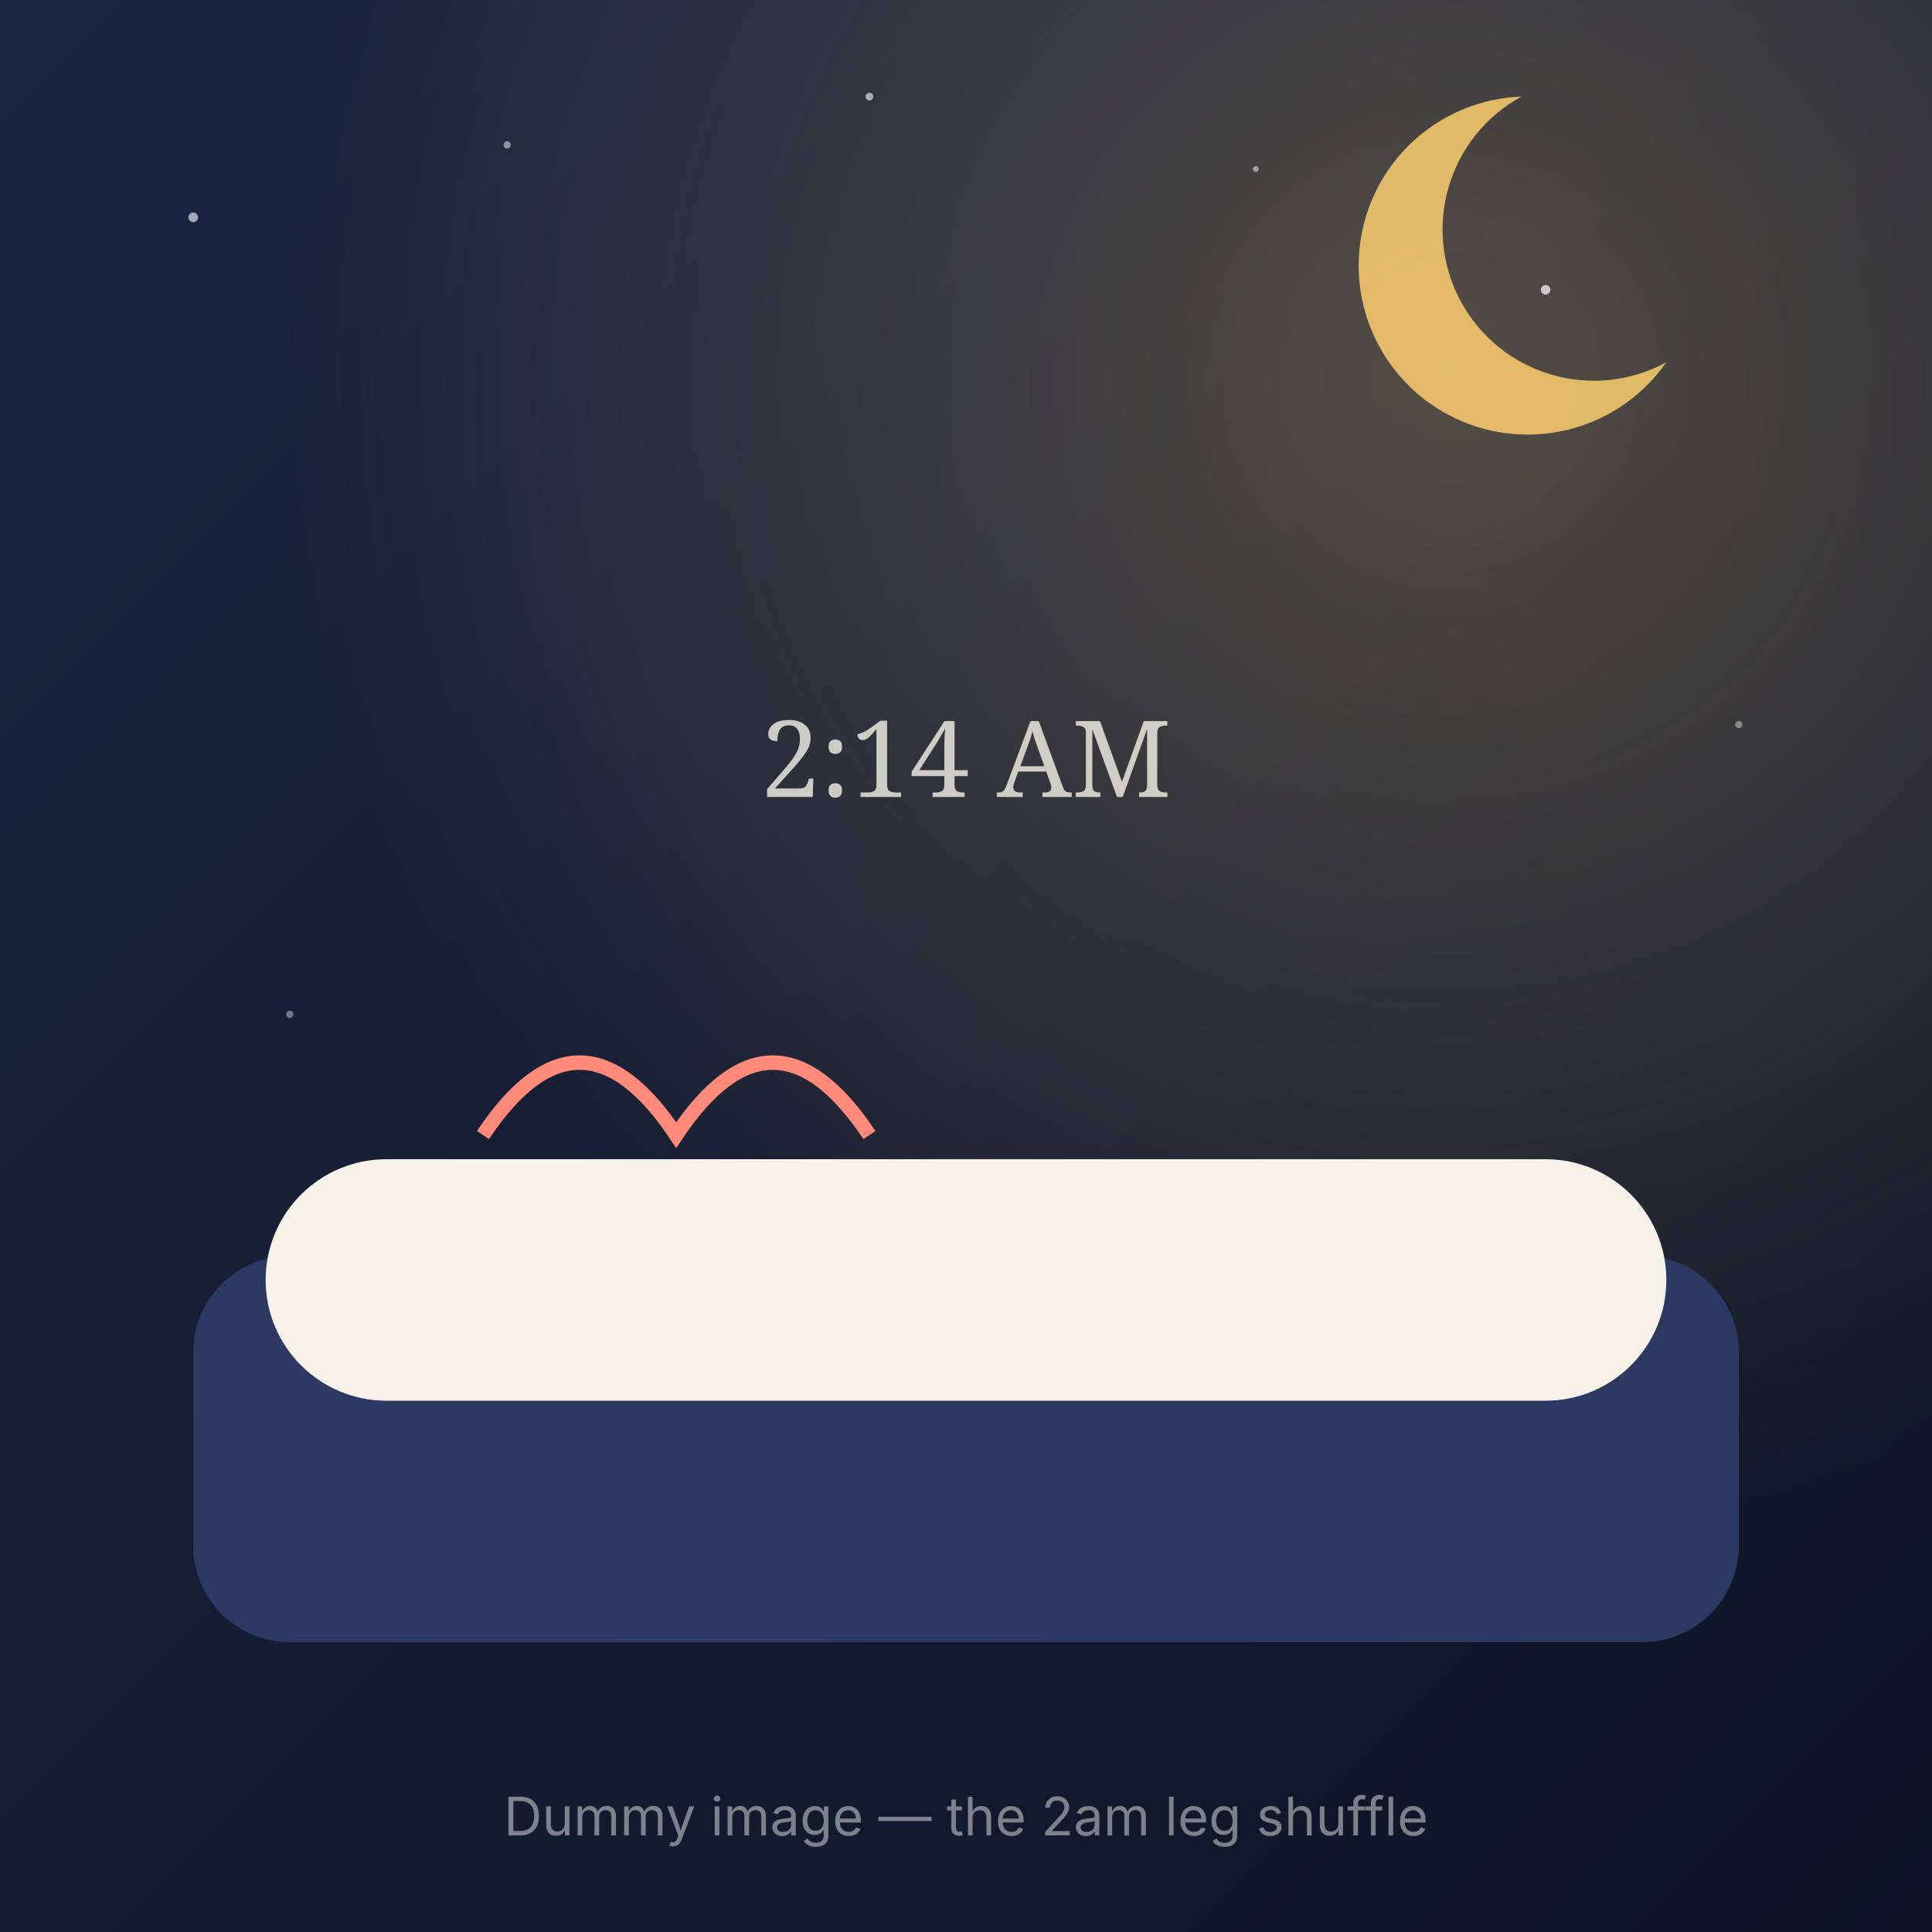
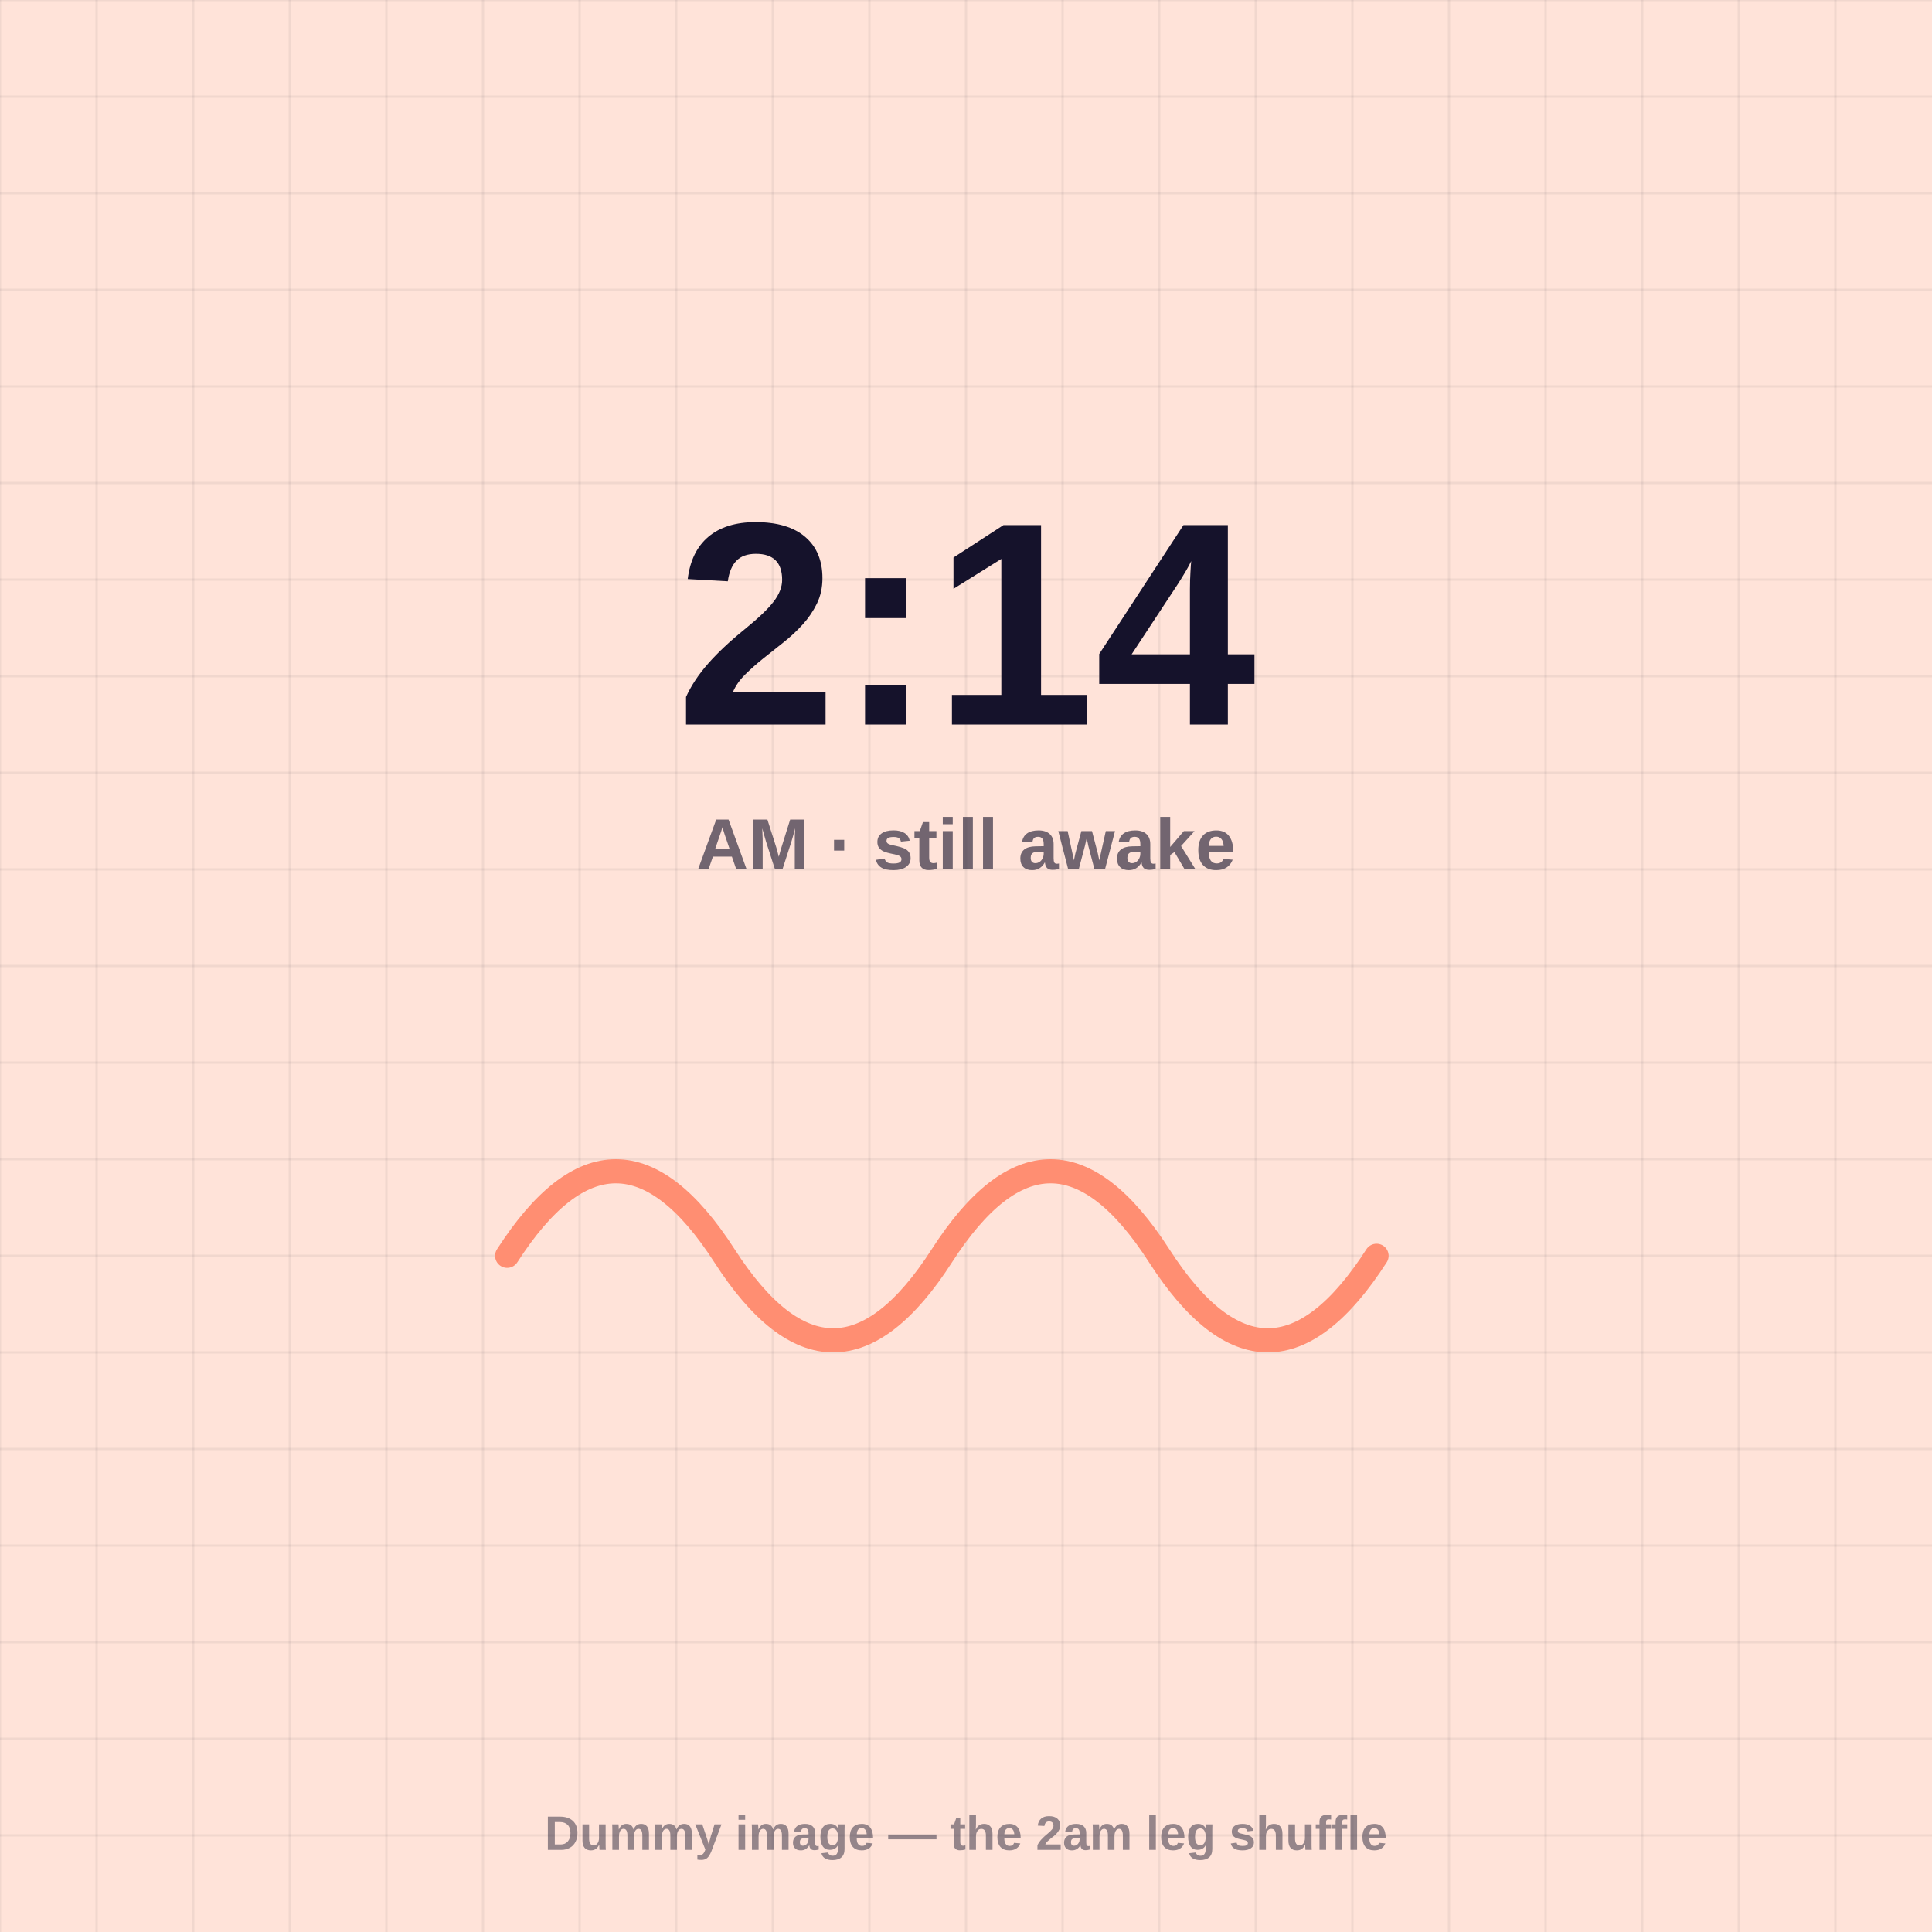
<svg xmlns="http://www.w3.org/2000/svg" viewBox="0 0 800 800" width="800" height="800">
-   <defs>
-     <linearGradient id="g" x1="0" y1="0" x2="1" y2="1">
-       <stop offset="0" stop-color="#1c2642" />
-       <stop offset="1" stop-color="#0e1424" />
-     </linearGradient>
-     <radialGradient id="glow" cx="0.75" cy="0.2" r="0.6">
-       <stop offset="0" stop-color="#f2c66d" stop-opacity=".28" />
-       <stop offset="1" stop-color="#f2c66d" stop-opacity="0" />
-     </radialGradient>
-   </defs>
-   <rect width="800" height="800" fill="url(#g)" />
-   <rect width="800" height="800" fill="url(#glow)" />
-   <circle cx="80" cy="90" r="2" fill="#fff" opacity="0.6" />
-   <circle cx="210" cy="60" r="1.5" fill="#fff" opacity="0.5" />
-   <circle cx="640" cy="120" r="2" fill="#fff" opacity="0.7" />
-   <circle cx="720" cy="300" r="1.5" fill="#fff" opacity="0.4" />
-   <circle cx="120" cy="420" r="1.5" fill="#fff" opacity="0.4" />
-   <circle cx="520" cy="70" r="1.2" fill="#fff" opacity="0.5" />
-   <circle cx="360" cy="40" r="1.6" fill="#fff" opacity="0.6" />
-   <path d="M690 150a70 70 0 1 1-60-110 56 56 0 0 0 60 110z" fill="#f2c66d" opacity=".9" />
-   <rect x="80" y="520" width="640" height="160" rx="40" fill="#2b3963" />
-   <rect x="110" y="480" width="580" height="100" rx="50" fill="#f6f2ea" />
-   <path d="M200 470 q40 -60 80 0 q40 -60 80 0" stroke="#ff8a7a" stroke-width="6" fill="none" />
-   <text x="400" y="330" font-family="Georgia,serif" font-size="44" fill="#f6f2ea" text-anchor="middle" opacity=".8">2:14 AM</text>
-   <text x="400.0" y="760" font-family="Inter,Arial,sans-serif" font-size="22" fill="#fff" opacity=".45" text-anchor="middle">Dummy image — the 2am leg shuffle</text>
+   <rect width="800" height="800" fill="#ffe3d9" />
+   <path d="M0 0V800" stroke="#15122b" stroke-opacity=".06" />
+   <path d="M40 0V800" stroke="#15122b" stroke-opacity=".06" />
+   <path d="M80 0V800" stroke="#15122b" stroke-opacity=".06" />
+   <path d="M120 0V800" stroke="#15122b" stroke-opacity=".06" />
+   <path d="M160 0V800" stroke="#15122b" stroke-opacity=".06" />
+   <path d="M200 0V800" stroke="#15122b" stroke-opacity=".06" />
+   <path d="M240 0V800" stroke="#15122b" stroke-opacity=".06" />
+   <path d="M280 0V800" stroke="#15122b" stroke-opacity=".06" />
+   <path d="M320 0V800" stroke="#15122b" stroke-opacity=".06" />
+   <path d="M360 0V800" stroke="#15122b" stroke-opacity=".06" />
+   <path d="M400 0V800" stroke="#15122b" stroke-opacity=".06" />
+   <path d="M440 0V800" stroke="#15122b" stroke-opacity=".06" />
+   <path d="M480 0V800" stroke="#15122b" stroke-opacity=".06" />
+   <path d="M520 0V800" stroke="#15122b" stroke-opacity=".06" />
+   <path d="M560 0V800" stroke="#15122b" stroke-opacity=".06" />
+   <path d="M600 0V800" stroke="#15122b" stroke-opacity=".06" />
+   <path d="M640 0V800" stroke="#15122b" stroke-opacity=".06" />
+   <path d="M680 0V800" stroke="#15122b" stroke-opacity=".06" />
+   <path d="M720 0V800" stroke="#15122b" stroke-opacity=".06" />
+   <path d="M760 0V800" stroke="#15122b" stroke-opacity=".06" />
+   <path d="M0 0H800" stroke="#15122b" stroke-opacity=".06" />
+   <path d="M0 40H800" stroke="#15122b" stroke-opacity=".06" />
+   <path d="M0 80H800" stroke="#15122b" stroke-opacity=".06" />
+   <path d="M0 120H800" stroke="#15122b" stroke-opacity=".06" />
+   <path d="M0 160H800" stroke="#15122b" stroke-opacity=".06" />
+   <path d="M0 200H800" stroke="#15122b" stroke-opacity=".06" />
+   <path d="M0 240H800" stroke="#15122b" stroke-opacity=".06" />
+   <path d="M0 280H800" stroke="#15122b" stroke-opacity=".06" />
+   <path d="M0 320H800" stroke="#15122b" stroke-opacity=".06" />
+   <path d="M0 360H800" stroke="#15122b" stroke-opacity=".06" />
+   <path d="M0 400H800" stroke="#15122b" stroke-opacity=".06" />
+   <path d="M0 440H800" stroke="#15122b" stroke-opacity=".06" />
+   <path d="M0 480H800" stroke="#15122b" stroke-opacity=".06" />
+   <path d="M0 520H800" stroke="#15122b" stroke-opacity=".06" />
+   <path d="M0 560H800" stroke="#15122b" stroke-opacity=".06" />
+   <path d="M0 600H800" stroke="#15122b" stroke-opacity=".06" />
+   <path d="M0 640H800" stroke="#15122b" stroke-opacity=".06" />
+   <path d="M0 680H800" stroke="#15122b" stroke-opacity=".06" />
+   <path d="M0 720H800" stroke="#15122b" stroke-opacity=".06" />
+   <path d="M0 760H800" stroke="#15122b" stroke-opacity=".06" />
+   <text x="400" y="300" font-family="Arial Black,Arial" font-weight="900" font-size="120" fill="#15122b" text-anchor="middle">2:14</text>
+   <text x="400" y="360" font-family="Arial" font-weight="700" font-size="30" fill="#15122b" fill-opacity=".6" text-anchor="middle">AM · still awake</text>
+   <path d="M210 520 q45 -70 90 0 t90 0 t90 0 t90 0" stroke="#ff8e72" stroke-width="10" fill="none" stroke-linecap="round" />
+   <text x="400.0" y="766" font-family="Arial,sans-serif" font-size="20" font-weight="700" fill="#15122b" fill-opacity=".45" text-anchor="middle">Dummy image — the 2am leg shuffle</text>
</svg>
